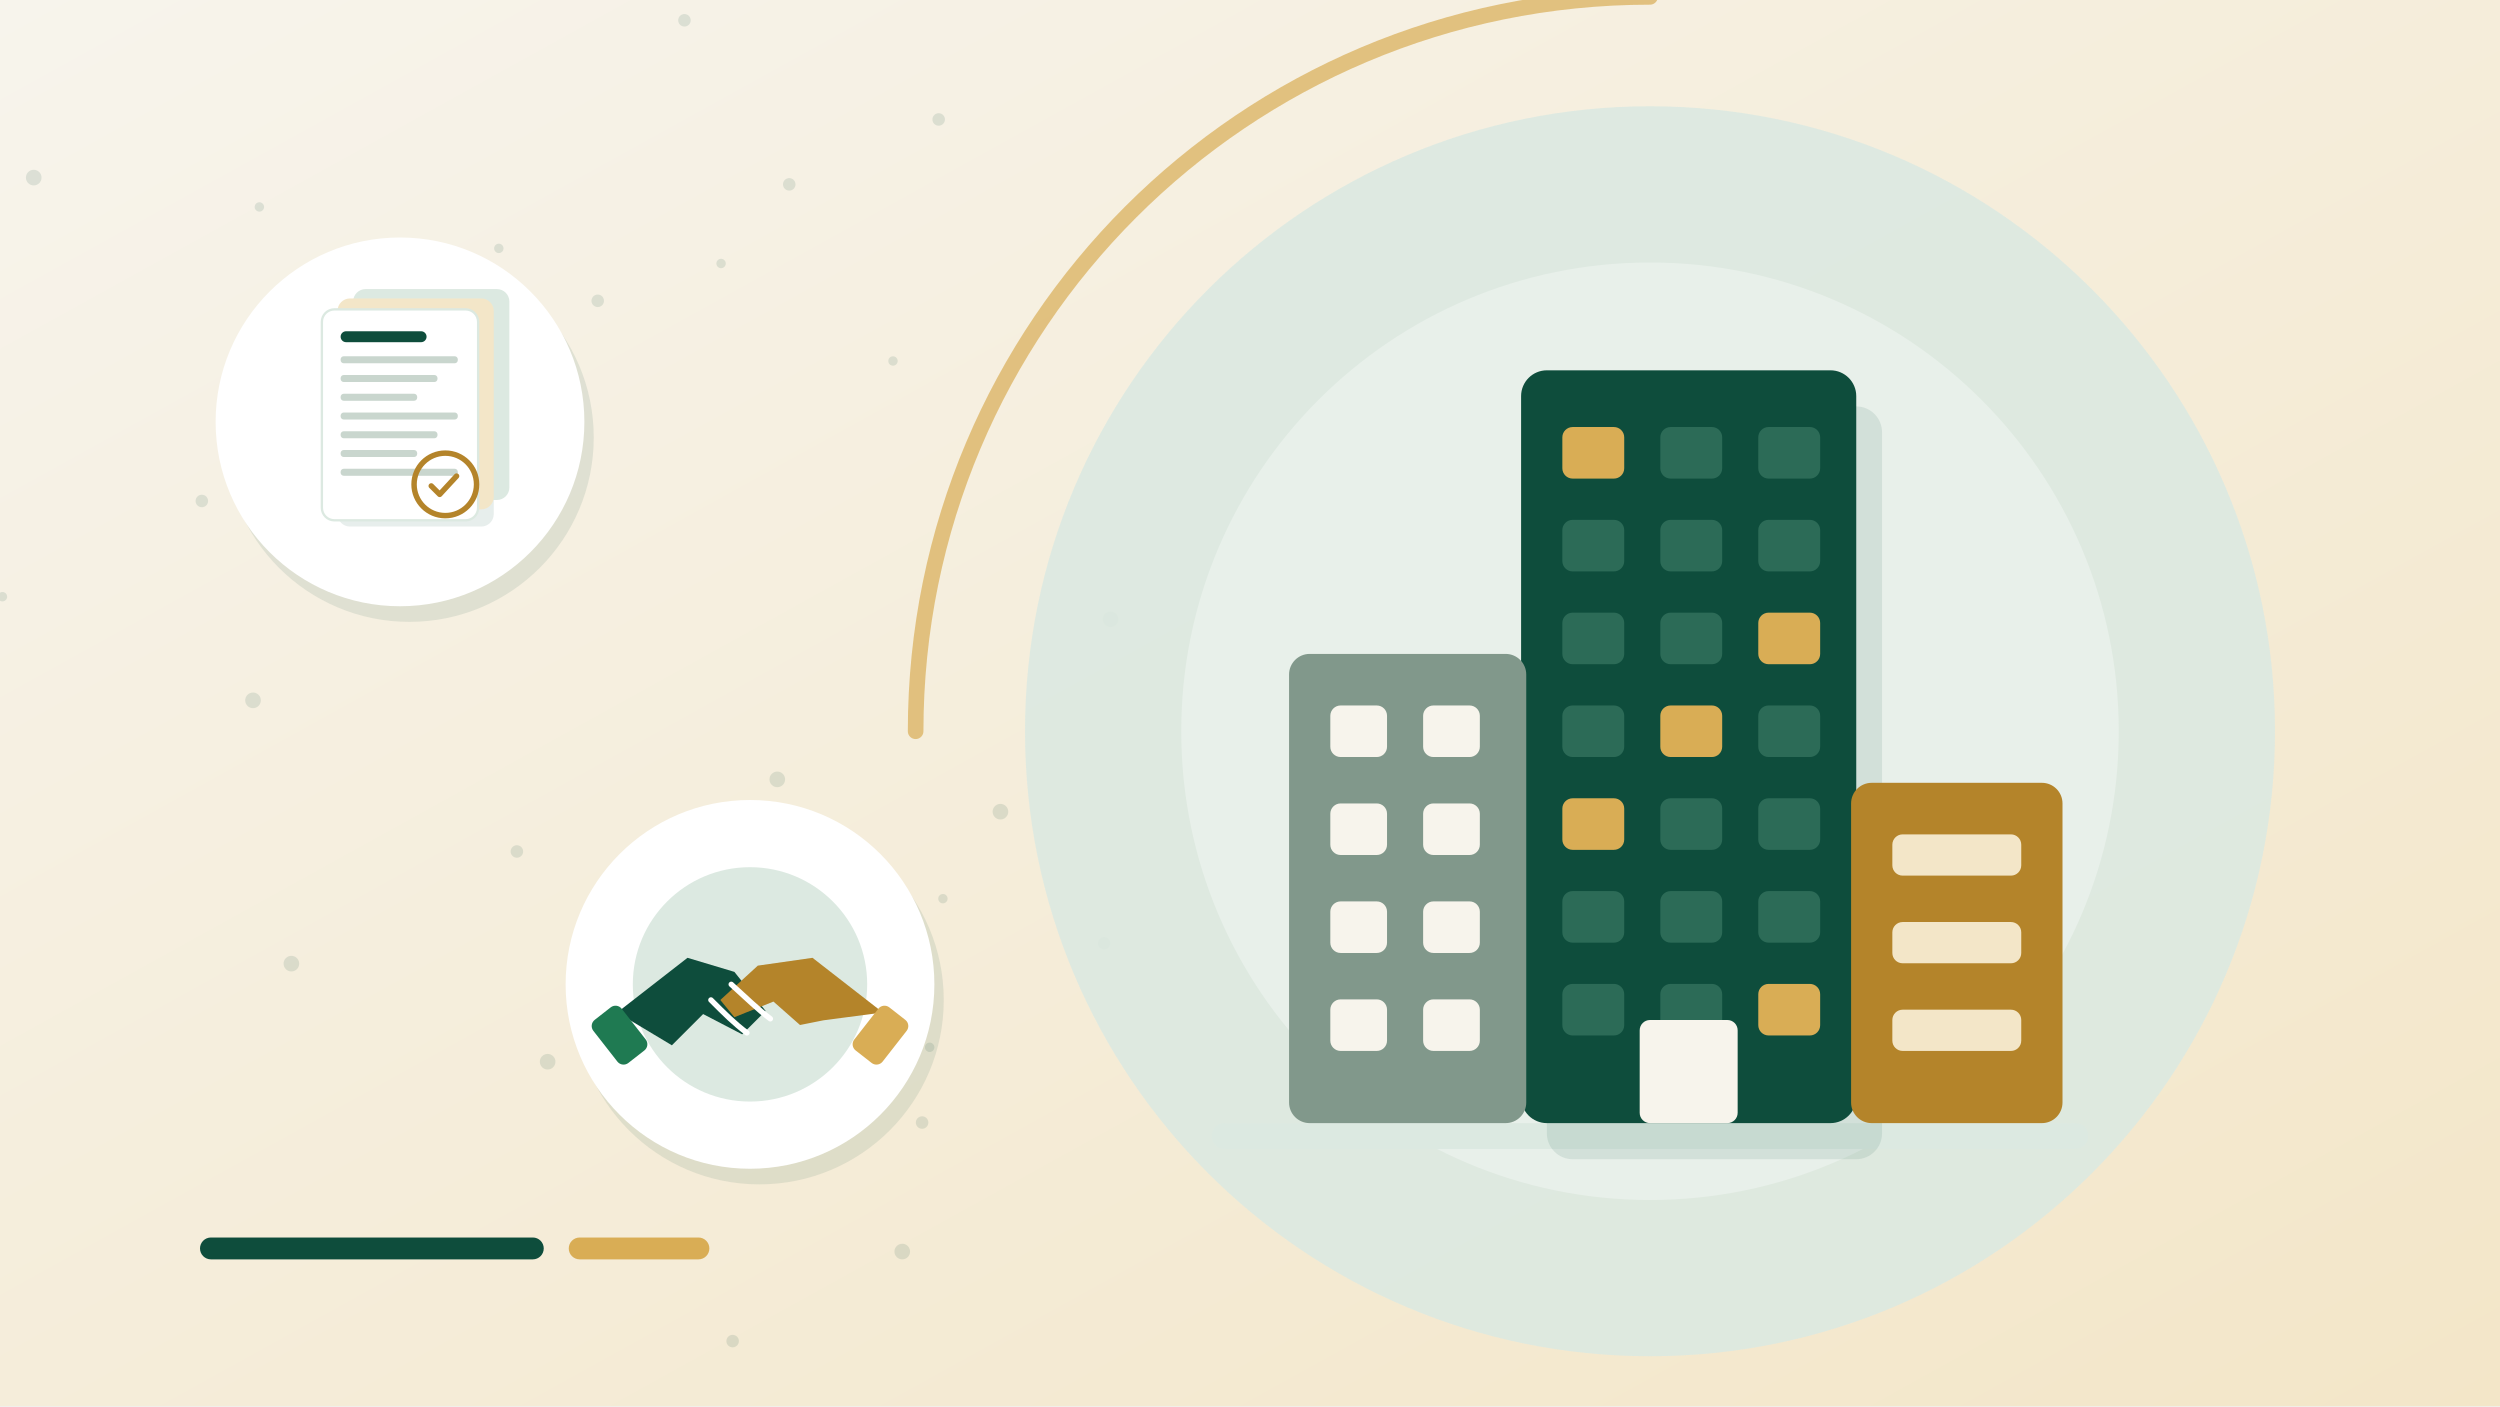
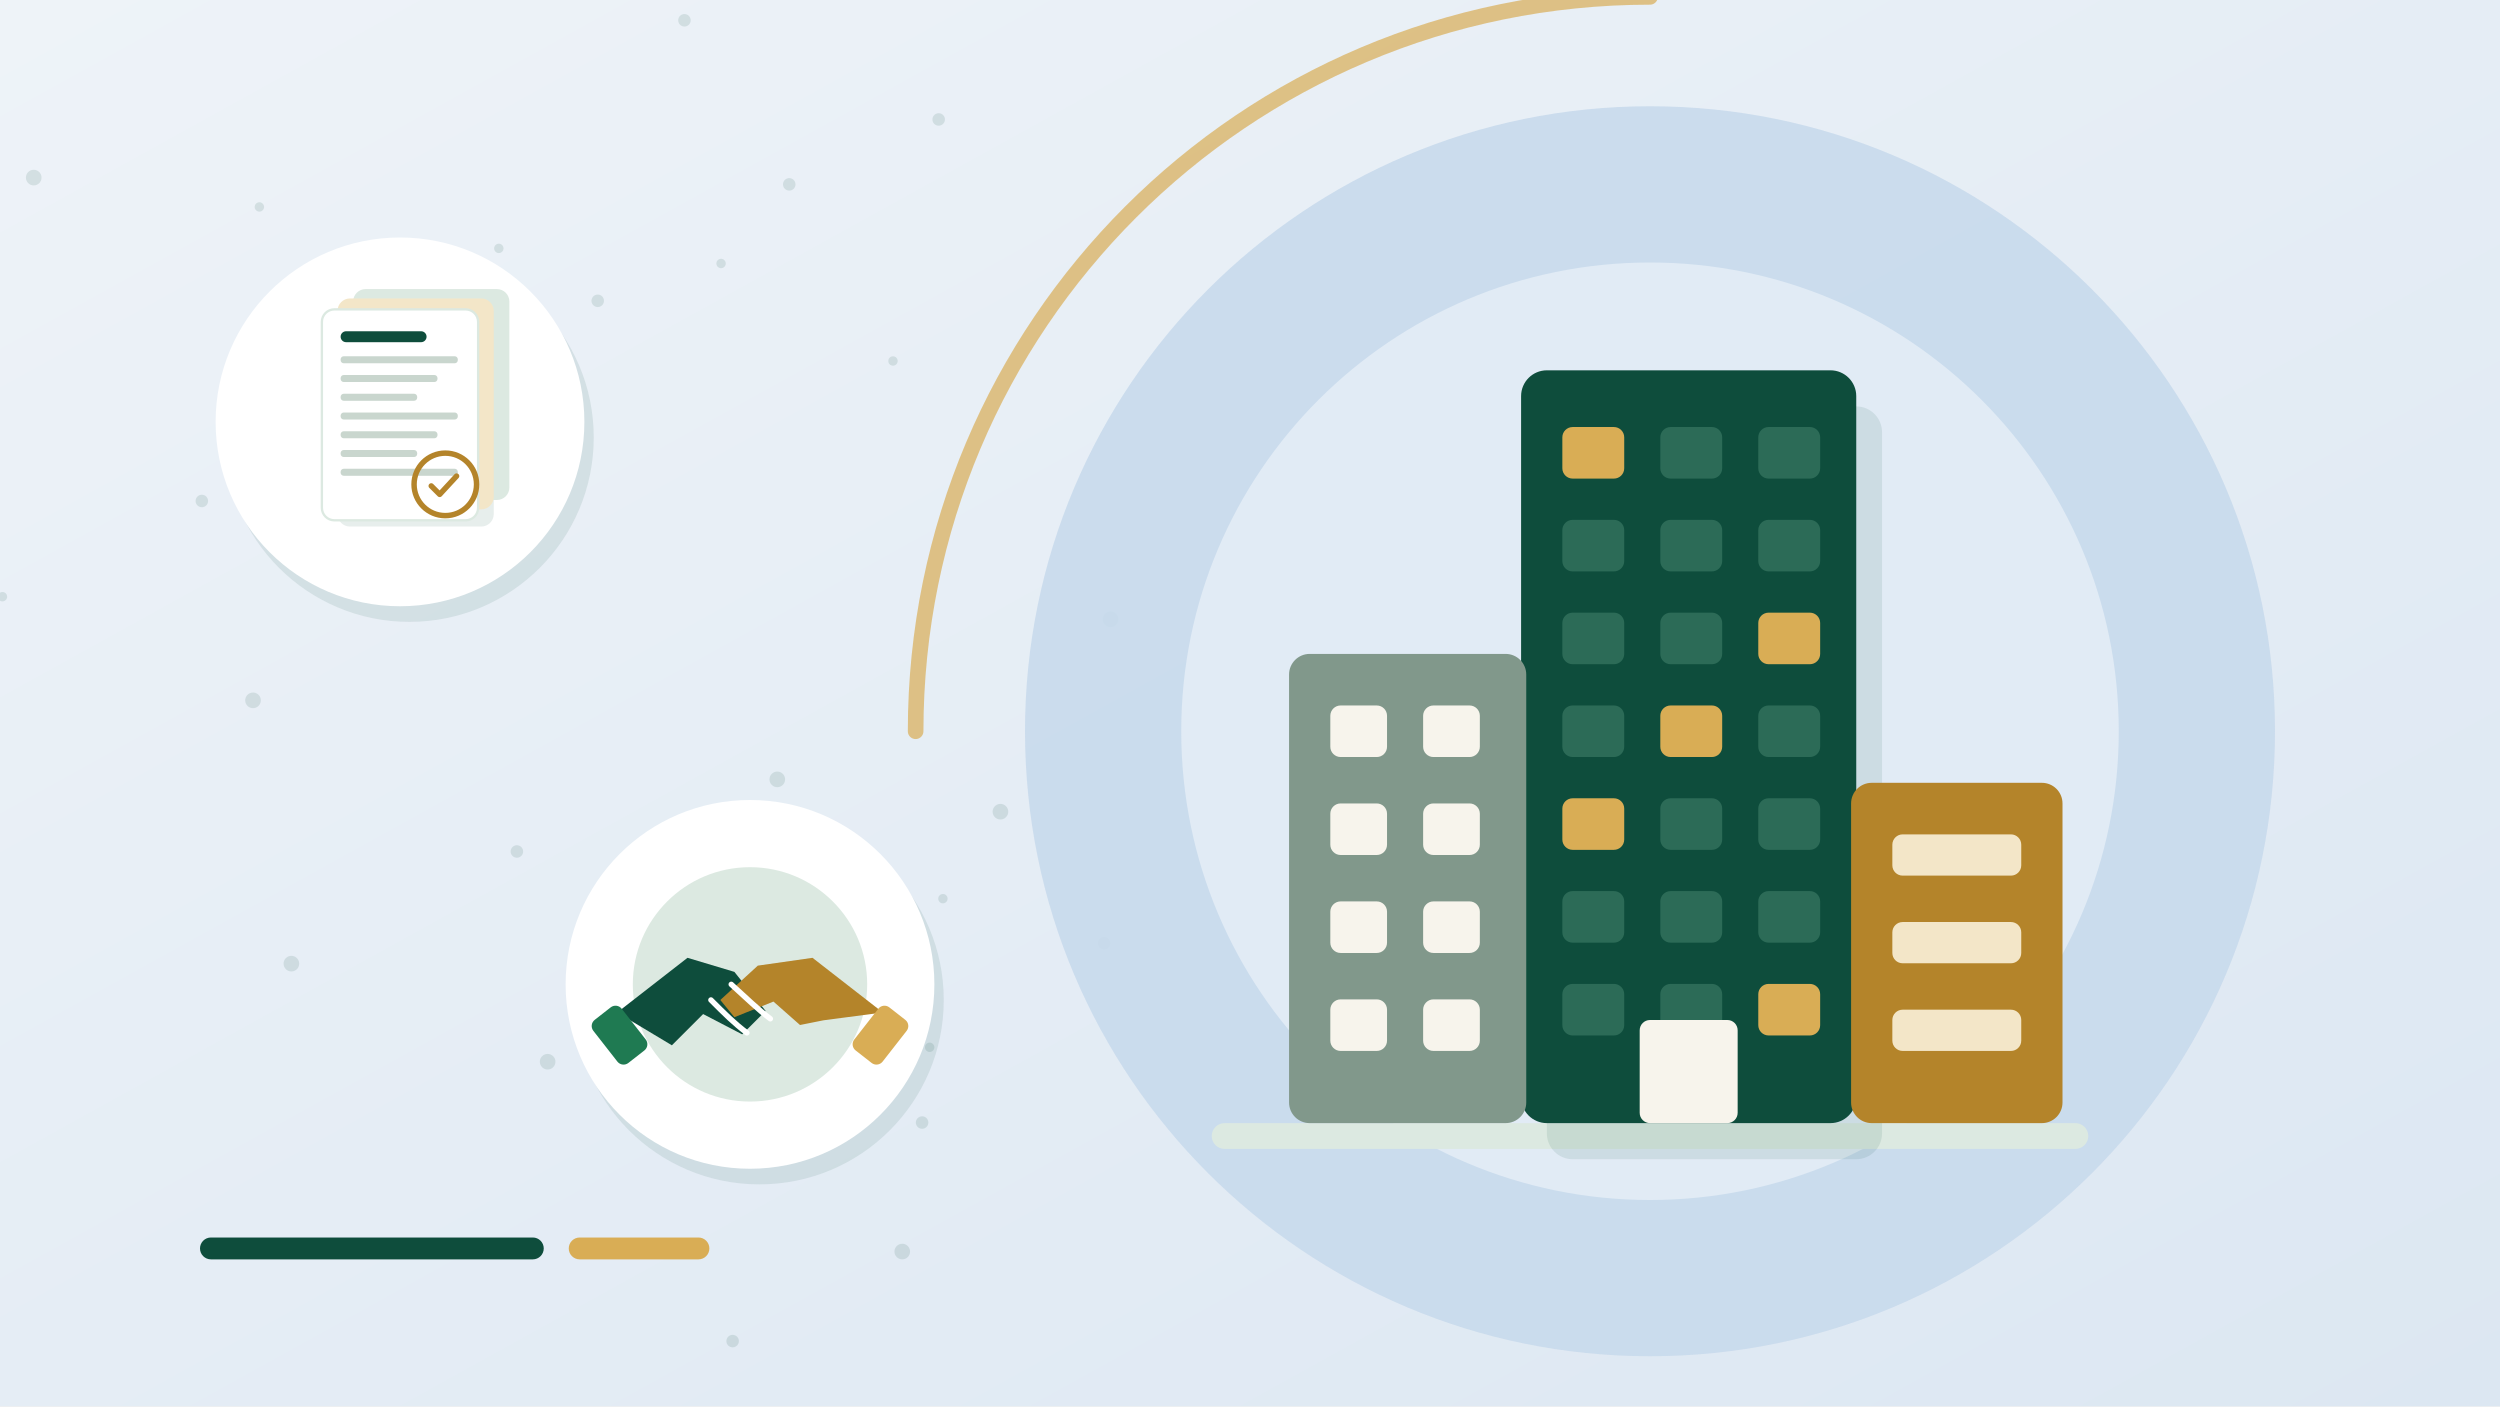
<svg xmlns="http://www.w3.org/2000/svg" viewBox="0 0 1600 900" width="1600" height="900">
  <defs>
    <linearGradient id="bg" x1="0" y1="0" x2="1" y2="1">
-       <stop offset="0" stop-color="#F7F4EC" />
-       <stop offset="1" stop-color="#F3E6C8" />
+       <stop offset="0" stop-color="#EEF3F8" />
+       <stop offset="1" stop-color="#DCE7F2" />
    </linearGradient>
  </defs>
  <rect x="0" y="0" width="1600" height="900" rx="0" fill="url(#bg)" />
  <circle cx="186.486" cy="616.732" r="5" fill="#0E4D3C" opacity=".12" />
  <circle cx="577.443" cy="800.998" r="5" fill="#0E4D3C" opacity=".12" />
  <circle cx="166.002" cy="132.444" r="3" fill="#0E4D3C" opacity=".12" />
  <circle cx="461.489" cy="168.637" r="3" fill="#0E4D3C" opacity=".12" />
  <circle cx="382.547" cy="192.517" r="4" fill="#0E4D3C" opacity=".12" />
  <circle cx="21.581" cy="113.667" r="5" fill="#0E4D3C" opacity=".12" />
  <circle cx="438.05" cy="12.989" r="4" fill="#0E4D3C" opacity=".12" />
  <circle cx="600.755" cy="76.456" r="4" fill="#0E4D3C" opacity=".12" />
  <circle cx="594.983" cy="670.275" r="3" fill="#0E4D3C" opacity=".12" />
  <circle cx="571.515" cy="231.037" r="3" fill="#0E4D3C" opacity=".12" />
  <circle cx="350.486" cy="679.503" r="5" fill="#0E4D3C" opacity=".12" />
  <circle cx="706.624" cy="603.655" r="4" fill="#0E4D3C" opacity=".12" />
  <circle cx="459.824" cy="589.727" r="4" fill="#0E4D3C" opacity=".12" />
  <circle cx="590.143" cy="718.433" r="4" fill="#0E4D3C" opacity=".12" />
  <circle cx="497.464" cy="498.804" r="5" fill="#0E4D3C" opacity=".12" />
  <circle cx="710.751" cy="396.342" r="5" fill="#0E4D3C" opacity=".12" />
  <circle cx="319.248" cy="158.97" r="3" fill="#0E4D3C" opacity=".12" />
  <circle cx="129.177" cy="320.624" r="4" fill="#0E4D3C" opacity=".12" />
  <circle cx="330.81" cy="544.949" r="4" fill="#0E4D3C" opacity=".12" />
  <circle cx="640.273" cy="519.482" r="5" fill="#0E4D3C" opacity=".12" />
  <circle cx="169.522" cy="212.11" r="3" fill="#0E4D3C" opacity=".12" />
  <circle cx="505.113" cy="117.991" r="4" fill="#0E4D3C" opacity=".12" />
  <circle cx="468.887" cy="858.299" r="4" fill="#0E4D3C" opacity=".12" />
  <circle cx="1.57" cy="381.884" r="3" fill="#0E4D3C" opacity=".12" />
  <circle cx="161.931" cy="448.225" r="5" fill="#0E4D3C" opacity=".12" />
  <circle cx="603.465" cy="575.15" r="3" fill="#0E4D3C" opacity=".12" />
-   <circle cx="1056" cy="468" r="400" fill="#DCE9E1" opacity=".9" />
-   <circle cx="1056" cy="468" r="300" fill="#E8F0EA" />
+   <circle cx="1056" cy="468" r="400" fill="#C8DAEC" opacity=".9" />
+   <circle cx="1056" cy="468" r="300" fill="#E1EBF5" />
  <path d="M586 468 a 470 470 0 0 1 470 -470" fill="none" stroke="#D9AD55" stroke-width="10" stroke-linecap="round" opacity=".7" />
  <g transform="translate(726 138) scale(1.65)">
    <rect x="30" y="352" width="340" height="10" rx="5" fill="#DCE9E1" />
    <rect x="160" y="74" width="130" height="292" rx="10" fill="#0E4D3C" opacity=".10" />
    <rect x="150" y="60" width="130" height="292" rx="10" fill="#0E4D3C" />
    <rect x="166" y="82" width="24" height="20" rx="4" fill="#D9AD55" />
    <rect x="204" y="82" width="24" height="20" rx="4" fill="#2C6B57" />
    <rect x="242" y="82" width="24" height="20" rx="4" fill="#2C6B57" />
    <rect x="166" y="118" width="24" height="20" rx="4" fill="#2C6B57" />
    <rect x="204" y="118" width="24" height="20" rx="4" fill="#2C6B57" />
    <rect x="242" y="118" width="24" height="20" rx="4" fill="#2C6B57" />
    <rect x="166" y="154" width="24" height="20" rx="4" fill="#2C6B57" />
    <rect x="204" y="154" width="24" height="20" rx="4" fill="#2C6B57" />
    <rect x="242" y="154" width="24" height="20" rx="4" fill="#D9AD55" />
    <rect x="166" y="190" width="24" height="20" rx="4" fill="#2C6B57" />
    <rect x="204" y="190" width="24" height="20" rx="4" fill="#D9AD55" />
    <rect x="242" y="190" width="24" height="20" rx="4" fill="#2C6B57" />
    <rect x="166" y="226" width="24" height="20" rx="4" fill="#D9AD55" />
    <rect x="204" y="226" width="24" height="20" rx="4" fill="#2C6B57" />
    <rect x="242" y="226" width="24" height="20" rx="4" fill="#2C6B57" />
    <rect x="166" y="262" width="24" height="20" rx="4" fill="#2C6B57" />
    <rect x="204" y="262" width="24" height="20" rx="4" fill="#2C6B57" />
    <rect x="242" y="262" width="24" height="20" rx="4" fill="#2C6B57" />
    <rect x="166" y="298" width="24" height="20" rx="4" fill="#2C6B57" />
    <rect x="204" y="298" width="24" height="20" rx="4" fill="#2C6B57" />
    <rect x="242" y="298" width="24" height="20" rx="4" fill="#D9AD55" />
    <rect x="196" y="312" width="38" height="40" rx="4" fill="#F7F4EC" />
    <rect x="60" y="170" width="92" height="182" rx="8" fill="#81988B" />
    <rect x="76" y="190" width="22" height="20" rx="4" fill="#F7F4EC" />
    <rect x="112" y="190" width="22" height="20" rx="4" fill="#F7F4EC" />
    <rect x="76" y="228" width="22" height="20" rx="4" fill="#F7F4EC" />
    <rect x="112" y="228" width="22" height="20" rx="4" fill="#F7F4EC" />
    <rect x="76" y="266" width="22" height="20" rx="4" fill="#F7F4EC" />
    <rect x="112" y="266" width="22" height="20" rx="4" fill="#F7F4EC" />
    <rect x="76" y="304" width="22" height="20" rx="4" fill="#F7F4EC" />
    <rect x="112" y="304" width="22" height="20" rx="4" fill="#F7F4EC" />
    <rect x="278" y="220" width="82" height="132" rx="8" fill="#B4842A" />
    <rect x="294" y="240" width="50" height="16" rx="4" fill="#F3E6C8" />
    <rect x="294" y="274" width="50" height="16" rx="4" fill="#F3E6C8" />
    <rect x="294" y="308" width="50" height="16" rx="4" fill="#F3E6C8" />
  </g>
  <circle cx="262" cy="280" r="118" fill="#0E4D3C" opacity=".10" />
  <circle cx="256" cy="270" r="118" fill="#FFFFFF" />
  <g transform="translate(156 170) scale(.5)">
    <rect x="120" y="64" width="200" height="270" rx="16" fill="#0E4D3C" opacity=".10" />
    <rect x="140" y="30" width="200" height="270" rx="16" fill="#DCE9E1" />
    <rect x="120" y="42" width="200" height="270" rx="16" fill="#F3E6C8" />
    <rect x="100" y="56" width="200" height="270" rx="16" fill="#FFFFFF" stroke="#DCE9E1" stroke-width="3" />
    <rect x="124" y="84" width="110" height="14" rx="7" fill="#0E4D3C" />
    <rect x="124" y="116" width="150" height="9" rx="4" fill="#C9D6CE" />
    <rect x="124" y="140" width="124" height="9" rx="4" fill="#C9D6CE" />
    <rect x="124" y="164" width="98" height="9" rx="4" fill="#C9D6CE" />
    <rect x="124" y="188" width="150" height="9" rx="4" fill="#C9D6CE" />
    <rect x="124" y="212" width="124" height="9" rx="4" fill="#C9D6CE" />
    <rect x="124" y="236" width="98" height="9" rx="4" fill="#C9D6CE" />
    <rect x="124" y="260" width="150" height="9" rx="4" fill="#C9D6CE" />
    <circle cx="258" cy="280" r="40" fill="none" stroke="#B4842A" stroke-width="7" />
    <path d="M240 282 l10.8 10.8 l21.6 -23.4" fill="none" stroke="#B4842A" stroke-width="7" stroke-linecap="round" stroke-linejoin="round" />
  </g>
  <circle cx="486" cy="640" r="118" fill="#0E4D3C" opacity=".10" />
  <circle cx="480" cy="630" r="118" fill="#FFFFFF" />
  <g transform="translate(380 530) scale(.5)">
    <circle cx="200" cy="200" r="150" fill="#DCE9E1" />
    <path d="M30 236l90-70 60 18 40 50-30 30-50-26-40 40z" fill="#0E4D3C" />
    <path d="M370 236l-90-70-70 10-48 44 18 22 50-20 34 30 30-6z" fill="#B4842A" />
    <path d="M150 220c18 18 30 30 46 42M176 200c20 18 34 32 50 44" fill="none" stroke="#FFFFFF" stroke-width="7" stroke-linecap="round" stroke-linejoin="round" />
    <rect x="10" y="230" width="46" height="70" rx="10" fill="#1F7A52" transform="rotate(-38 33 265)" />
    <rect x="344" y="230" width="46" height="70" rx="10" fill="#D9AD55" transform="rotate(38 367 265)" />
  </g>
  <rect x="128" y="792" width="220" height="14" rx="7" fill="#0E4D3C" />
  <rect x="364" y="792" width="90" height="14" rx="7" fill="#D9AD55" />
</svg>
